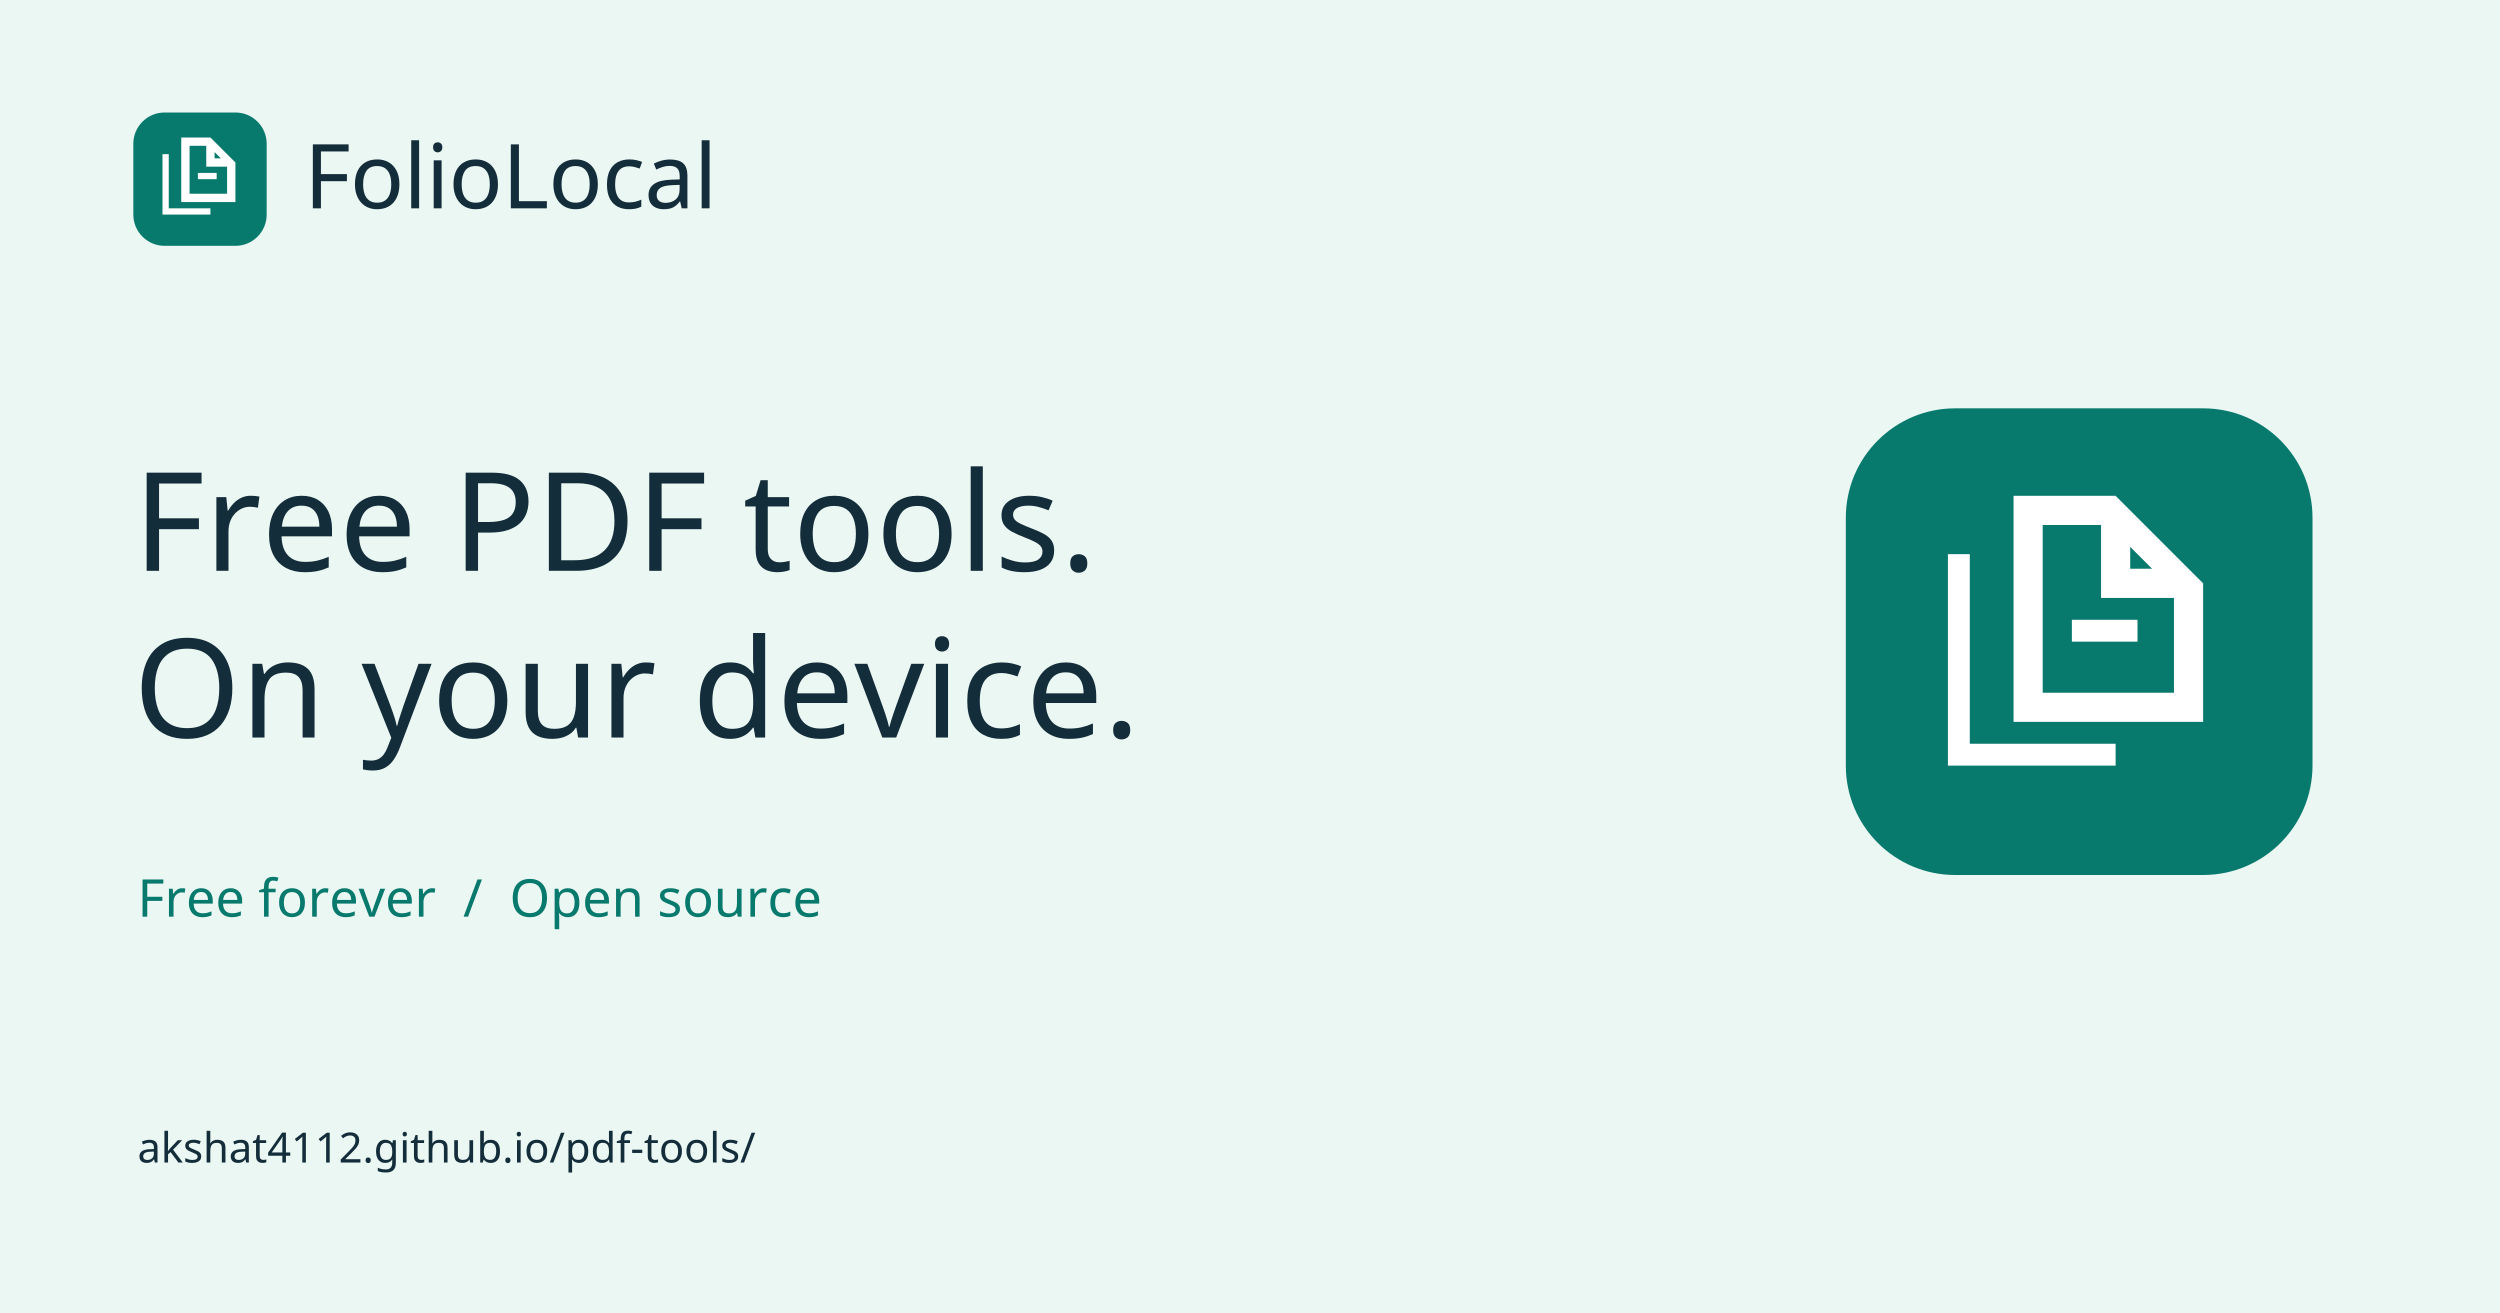
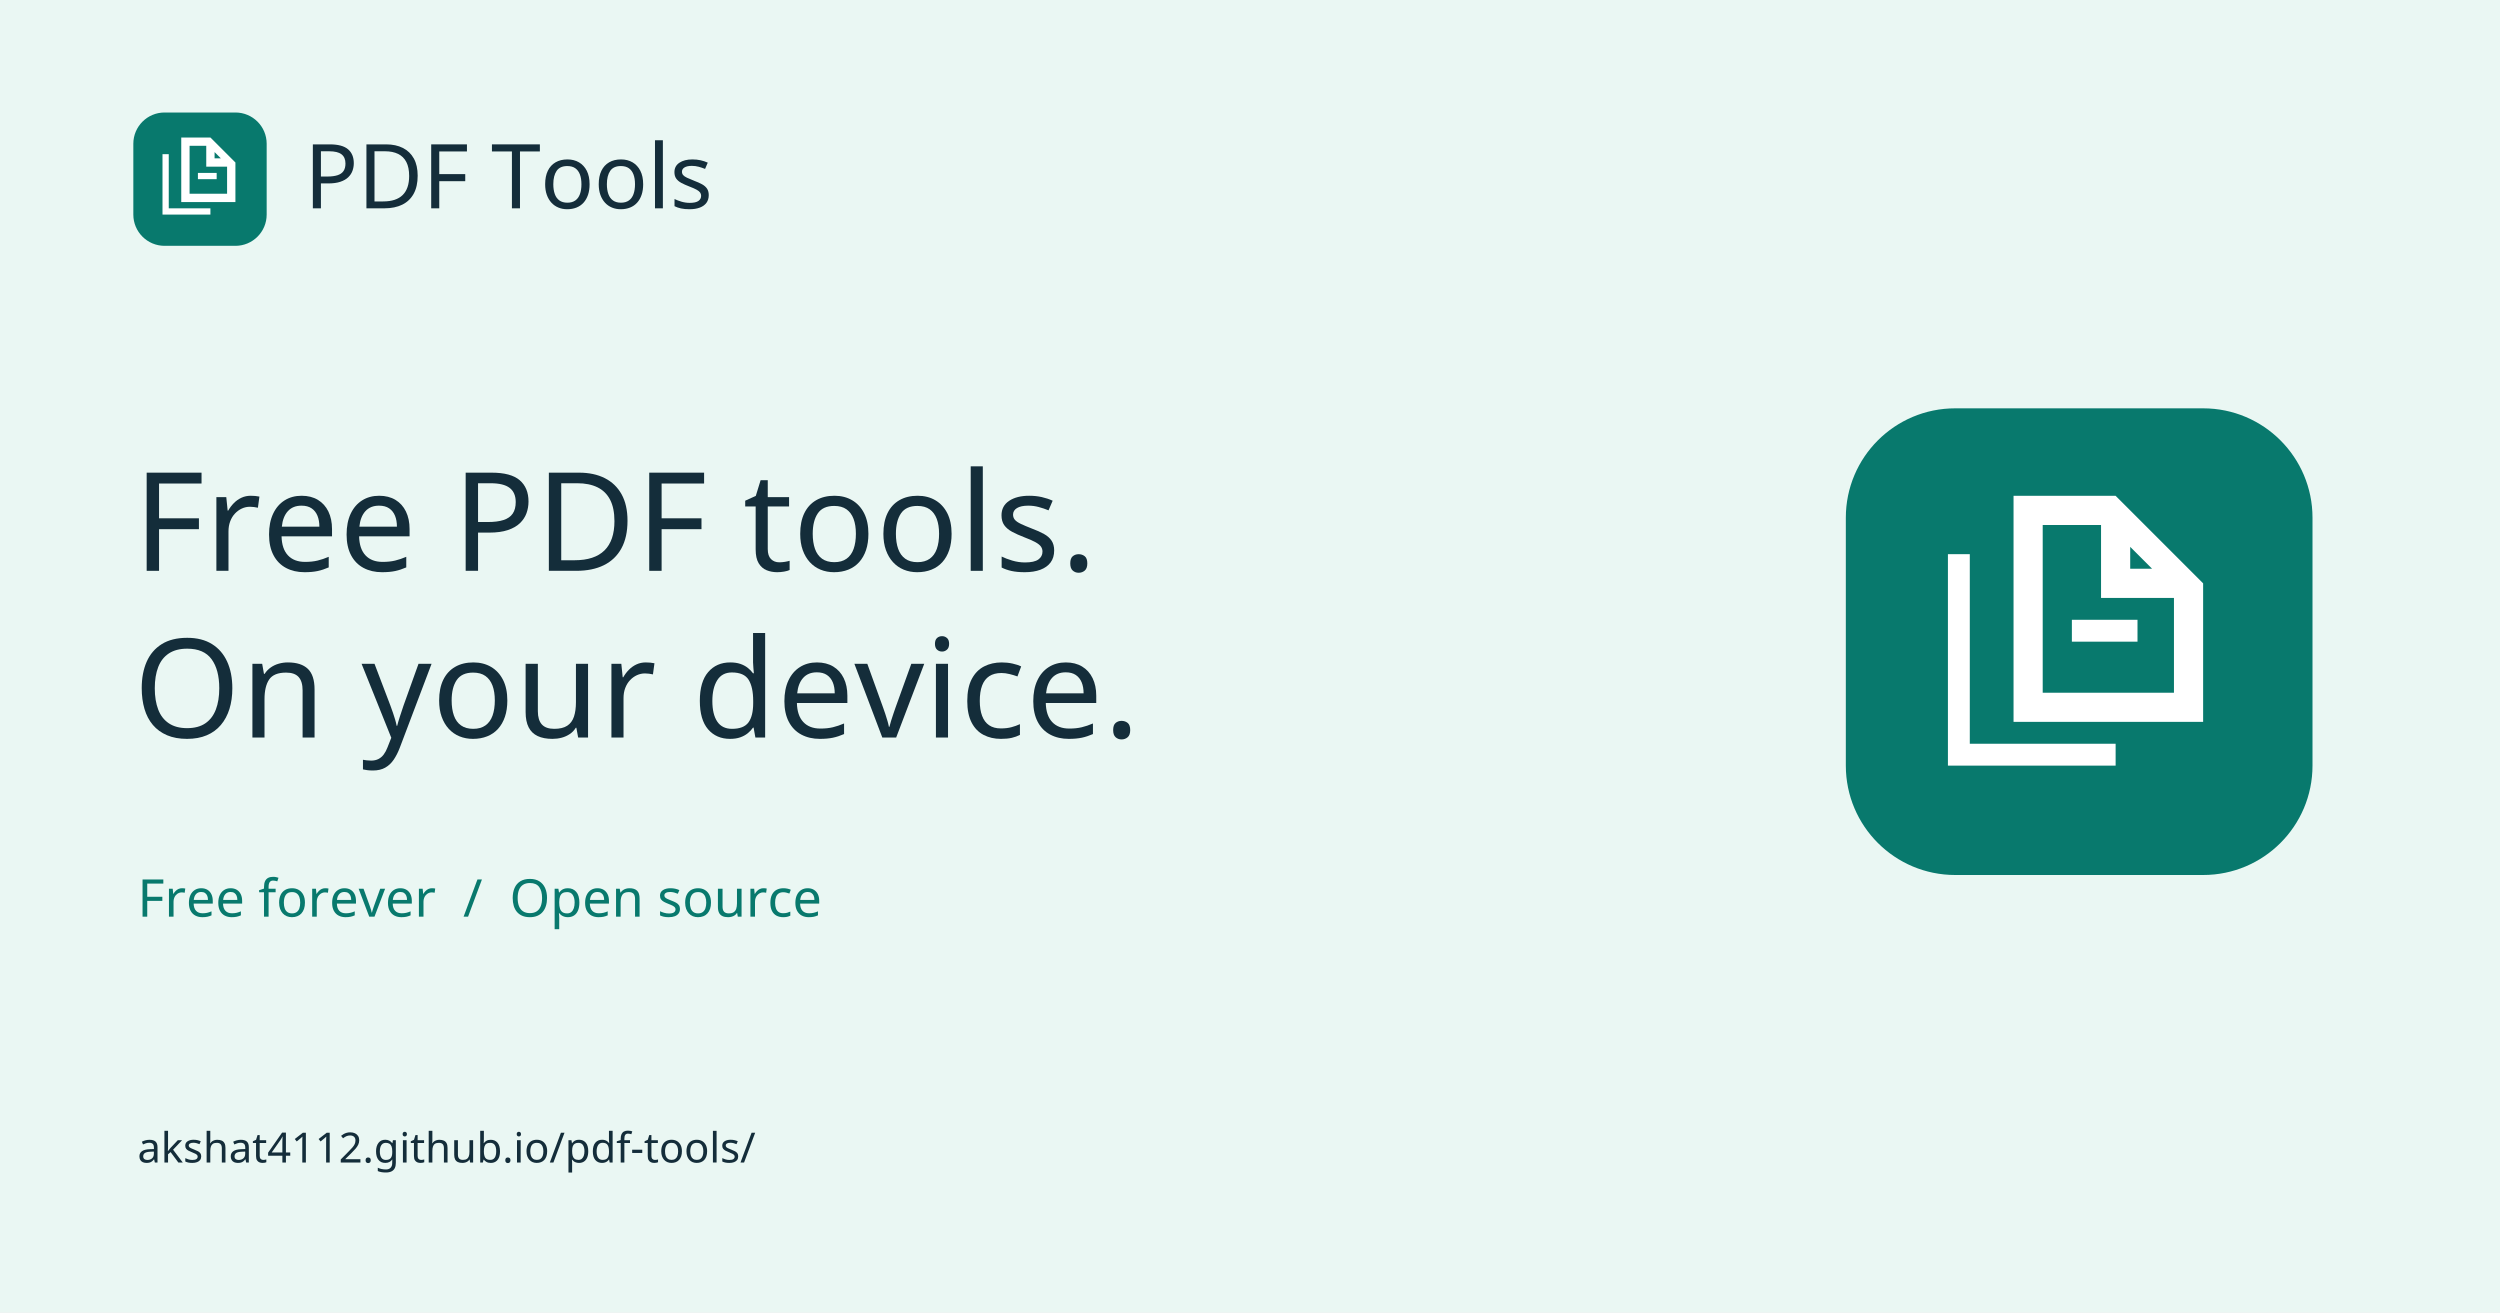
<svg xmlns="http://www.w3.org/2000/svg" width="1200" height="630" viewBox="0 0 1200 630" role="img" aria-labelledby="title">
  <rect width="1200" height="630" fill="#EAF7F3" />
  <g transform="translate(64 54)">
    <rect width="64" height="64" rx="15" fill="#08796D" />
    <path d="M17 20H14V49H37V46H17Z" fill="#FFFFFF" />
    <path fill-rule="evenodd" d="M23 12H37L49 24V43H23V12ZM27 16V39H45V26H35V16H27ZM39 19V22H42L39 19Z" fill="#FFFFFF" />
    <path d="M31 29H40V32H31Z" fill="#FFFFFF" />
    <g fill="#142D3A">
-       <path transform="translate(82 46) scale(0.043 -0.043)" d="M187 0H97V714H496V635H187V382H477V303H187Z" />
-       <path transform="translate(104.017 46) scale(0.043 -0.043)" d="M551 269Q551 202 533.5 150.5Q516 99 483.5 63.0Q451 27 404.5 8.5Q358 -10 301 -10Q248 -10 203.0 8.5Q158 27 125.0 63.0Q92 99 73.5 150.5Q55 202 55 269Q55 358 85.0 419.5Q115 481 171.0 513.5Q227 546 304 546Q377 546 432.5 513.5Q488 481 519.5 419.5Q551 358 551 269ZM146 269Q146 206 162.5 159.5Q179 113 214.0 88.0Q249 63 303 63Q357 63 392.0 88.0Q427 113 443.5 159.5Q460 206 460 269Q460 333 443.0 378.0Q426 423 391.5 447.5Q357 472 302 472Q220 472 183.0 418.0Q146 364 146 269Z" />
-       <path transform="translate(129.732 46) scale(0.043 -0.043)" d="M173 0H85V760H173Z" />
-       <path transform="translate(140.526 46) scale(0.043 -0.043)" d="M173 536V0H85V536ZM130 737Q150 737 165.5 723.5Q181 710 181 681Q181 653 165.5 639.0Q150 625 130 625Q108 625 93.0 639.0Q78 653 78 681Q78 710 93.0 723.5Q108 737 130 737Z" />
-       <path transform="translate(151.32 46) scale(0.043 -0.043)" d="M551 269Q551 202 533.5 150.5Q516 99 483.5 63.0Q451 27 404.5 8.5Q358 -10 301 -10Q248 -10 203.0 8.5Q158 27 125.0 63.0Q92 99 73.5 150.5Q55 202 55 269Q55 358 85.0 419.5Q115 481 171.0 513.5Q227 546 304 546Q377 546 432.5 513.5Q488 481 519.5 419.5Q551 358 551 269ZM146 269Q146 206 162.5 159.5Q179 113 214.0 88.0Q249 63 303 63Q357 63 392.0 88.0Q427 113 443.5 159.5Q460 206 460 269Q460 333 443.0 378.0Q426 423 391.5 447.5Q357 472 302 472Q220 472 183.0 418.0Q146 364 146 269Z" />
-       <path transform="translate(177.035 46) scale(0.043 -0.043)" d="M97 0V714H187V80H499V0Z" />
-       <path transform="translate(199.267 46) scale(0.043 -0.043)" d="M551 269Q551 202 533.5 150.5Q516 99 483.5 63.0Q451 27 404.5 8.5Q358 -10 301 -10Q248 -10 203.0 8.5Q158 27 125.0 63.0Q92 99 73.5 150.5Q55 202 55 269Q55 358 85.0 419.5Q115 481 171.0 513.5Q227 546 304 546Q377 546 432.5 513.5Q488 481 519.5 419.5Q551 358 551 269ZM146 269Q146 206 162.5 159.5Q179 113 214.0 88.0Q249 63 303 63Q357 63 392.0 88.0Q427 113 443.5 159.5Q460 206 460 269Q460 333 443.0 378.0Q426 423 391.5 447.5Q357 472 302 472Q220 472 183.0 418.0Q146 364 146 269Z" />
-       <path transform="translate(224.982 46) scale(0.043 -0.043)" d="M300 -10Q229 -10 173.5 19.0Q118 48 86.5 109.0Q55 170 55 265Q55 364 88.0 426.0Q121 488 177.5 517.0Q234 546 306 546Q347 546 385.0 537.5Q423 529 447 517L420 444Q396 453 364.0 461.0Q332 469 304 469Q250 469 215.0 446.0Q180 423 163.0 378.0Q146 333 146 266Q146 202 163.0 157.0Q180 112 214.0 89.0Q248 66 299 66Q343 66 376.5 75.0Q410 84 438 97V19Q411 5 378.5 -2.5Q346 -10 300 -10Z" />
-       <path transform="translate(245.322 46) scale(0.043 -0.043)" d="M288 545Q386 545 433.0 502.0Q480 459 480 365V0H416L399 76H395Q372 47 347.5 27.5Q323 8 291.5 -1.0Q260 -10 215 -10Q167 -10 128.5 7.0Q90 24 68.0 59.5Q46 95 46 149Q46 229 109.0 272.5Q172 316 303 320L394 323V355Q394 422 365.0 448.0Q336 474 283 474Q241 474 203.0 461.5Q165 449 132 433L105 499Q140 518 188.0 531.5Q236 545 288 545ZM314 259Q214 255 175.5 227.0Q137 199 137 148Q137 103 164.5 82.0Q192 61 235 61Q303 61 348.0 98.5Q393 136 393 214V262Z" />
-       <path transform="translate(269.145 46) scale(0.043 -0.043)" d="M173 0H85V760H173Z" />
+       <path transform="translate(82 46) scale(0.043 -0.043)" d="M286 714Q426 714 490.0 659.0Q554 604 554 504Q554 460 539.5 419.5Q525 379 492.0 347.0Q459 315 404.0 296.5Q349 278 269 278H187V0H97V714ZM278 637H187V355H259Q327 355 372.0 369.5Q417 384 439.0 416.0Q461 448 461 500Q461 569 417.0 603.0Q373 637 278 637Z" />
+       <path transform="translate(107.715 46) scale(0.043 -0.043)" d="M669 364Q669 244 624.5 163.0Q580 82 497.0 41.0Q414 0 296 0H97V714H317Q425 714 504.0 674.0Q583 634 626.0 556.5Q669 479 669 364ZM574 361Q574 456 542.5 517.0Q511 578 450.5 607.5Q390 637 304 637H187V77H284Q429 77 501.5 148.5Q574 220 574 361Z" />
+       <path transform="translate(138.805 46) scale(0.043 -0.043)" d="M187 0H97V714H496V635H187V382H477V303H187Z" />
+       <path transform="translate(171.702 46) scale(0.043 -0.043)" d="M323 0H233V635H10V714H545V635H323Z" />
+       <path transform="translate(195.31 46) scale(0.043 -0.043)" d="M551 269Q551 202 533.5 150.5Q516 99 483.5 63.0Q451 27 404.5 8.5Q358 -10 301 -10Q248 -10 203.0 8.5Q158 27 125.0 63.0Q92 99 73.5 150.5Q55 202 55 269Q55 358 85.0 419.5Q115 481 171.0 513.5Q227 546 304 546Q377 546 432.5 513.5Q488 481 519.5 419.5Q551 358 551 269ZM146 269Q146 206 162.5 159.5Q179 113 214.0 88.0Q249 63 303 63Q357 63 392.0 88.0Q427 113 443.5 159.5Q460 206 460 269Q460 333 443.0 378.0Q426 423 391.5 447.5Q357 472 302 472Q220 472 183.0 418.0Q146 364 146 269Z" />
+       <path transform="translate(221.025 46) scale(0.043 -0.043)" d="M551 269Q551 202 533.5 150.5Q516 99 483.5 63.0Q451 27 404.5 8.5Q358 -10 301 -10Q248 -10 203.0 8.5Q158 27 125.0 63.0Q92 99 73.5 150.5Q55 202 55 269Q55 358 85.0 419.5Q115 481 171.0 513.5Q227 546 304 546Q377 546 432.5 513.5Q488 481 519.5 419.5Q551 358 551 269ZM146 269Q146 206 162.5 159.5Q179 113 214.0 88.0Q249 63 303 63Q357 63 392.0 88.0Q427 113 443.5 159.5Q460 206 460 269Q460 333 443.0 378.0Q426 423 391.5 447.5Q357 472 302 472Q220 472 183.0 418.0Q146 364 146 269Z" />
+       <path transform="translate(246.74 46) scale(0.043 -0.043)" d="M173 0H85V760H173Z" />
+       <path transform="translate(257.534 46) scale(0.043 -0.043)" d="M434 148Q434 96 408.0 61.0Q382 26 334.0 8.0Q286 -10 220 -10Q164 -10 123.5 -1.0Q83 8 52 24V104Q84 88 129.5 74.5Q175 61 222 61Q289 61 319.0 82.5Q349 104 349 140Q349 160 338.0 176.0Q327 192 298.5 208.0Q270 224 217 244Q165 264 128.0 284.0Q91 304 71.0 332.0Q51 360 51 404Q51 472 106.5 509.0Q162 546 252 546Q301 546 343.5 536.5Q386 527 423 510L393 440Q359 454 322.0 464.0Q285 474 246 474Q192 474 163.5 456.5Q135 439 135 409Q135 387 148.0 371.5Q161 356 191.5 341.5Q222 327 273 307Q324 288 360.0 268.0Q396 248 415.0 219.5Q434 191 434 148Z" />
    </g>
  </g>
  <g fill="#142D3A">
    <path transform="translate(64 274) scale(0.066 -0.066)" d="M187 0H97V714H496V635H187V382H477V303H187Z" />
    <path transform="translate(98.254 274) scale(0.066 -0.066)" d="M335 546Q350 546 367.5 544.5Q385 543 398 540L387 459Q374 462 358.5 464.0Q343 466 329 466Q298 466 270.0 453.0Q242 440 220.0 416.5Q198 393 185.5 360.0Q173 327 173 286V0H85V536H157L167 438H171Q188 468 212.0 492.5Q236 517 267.0 531.5Q298 546 335 546Z" />
    <path transform="translate(125.512 274) scale(0.066 -0.066)" d="M292 546Q361 546 410.5 516.0Q460 486 486.5 431.5Q513 377 513 304V251H146Q148 160 192.5 112.5Q237 65 317 65Q368 65 407.5 74.5Q447 84 489 102V25Q448 7 408.0 -1.5Q368 -10 313 -10Q237 -10 178.5 21.0Q120 52 87.5 113.5Q55 175 55 264Q55 352 84.5 415.0Q114 478 167.5 512.0Q221 546 292 546ZM291 474Q228 474 191.5 433.5Q155 393 148 321H421Q421 367 407.0 401.0Q393 435 364.5 454.5Q336 474 291 474Z" />
    <path transform="translate(162.736 274) scale(0.066 -0.066)" d="M292 546Q361 546 410.5 516.0Q460 486 486.5 431.5Q513 377 513 304V251H146Q148 160 192.5 112.5Q237 65 317 65Q368 65 407.5 74.5Q447 84 489 102V25Q448 7 408.0 -1.5Q368 -10 313 -10Q237 -10 178.5 21.0Q120 52 87.5 113.5Q55 175 55 264Q55 352 84.5 415.0Q114 478 167.5 512.0Q221 546 292 546ZM291 474Q228 474 191.5 433.5Q155 393 148 321H421Q421 367 407.0 401.0Q393 435 364.5 454.5Q336 474 291 474Z" />
    <path transform="translate(217.12 274) scale(0.066 -0.066)" d="M286 714Q426 714 490.0 659.0Q554 604 554 504Q554 460 539.5 419.5Q525 379 492.0 347.0Q459 315 404.0 296.5Q349 278 269 278H187V0H97V714ZM278 637H187V355H259Q327 355 372.0 369.5Q417 384 439.0 416.0Q461 448 461 500Q461 569 417.0 603.0Q373 637 278 637Z" />
    <path transform="translate(257.05 274) scale(0.066 -0.066)" d="M669 364Q669 244 624.5 163.0Q580 82 497.0 41.0Q414 0 296 0H97V714H317Q425 714 504.0 674.0Q583 634 626.0 556.5Q669 479 669 364ZM574 361Q574 456 542.5 517.0Q511 578 450.5 607.5Q390 637 304 637H187V77H284Q429 77 501.5 148.5Q574 220 574 361Z" />
    <path transform="translate(305.23 274) scale(0.066 -0.066)" d="M187 0H97V714H496V635H187V382H477V303H187Z" />
    <path transform="translate(356.644 274) scale(0.066 -0.066)" d="M264 62Q284 62 305.0 65.5Q326 69 339 73V6Q325 -1 299.0 -5.5Q273 -10 249 -10Q207 -10 171.5 4.5Q136 19 114.0 55.0Q92 91 92 156V468H16V510L93 545L128 659H180V536H335V468H180V158Q180 109 203.5 85.5Q227 62 264 62Z" />
    <path transform="translate(380.47 274) scale(0.066 -0.066)" d="M551 269Q551 202 533.5 150.5Q516 99 483.5 63.0Q451 27 404.5 8.5Q358 -10 301 -10Q248 -10 203.0 8.5Q158 27 125.0 63.0Q92 99 73.5 150.5Q55 202 55 269Q55 358 85.0 419.5Q115 481 171.0 513.5Q227 546 304 546Q377 546 432.5 513.5Q488 481 519.5 419.5Q551 358 551 269ZM146 269Q146 206 162.5 159.5Q179 113 214.0 88.0Q249 63 303 63Q357 63 392.0 88.0Q427 113 443.5 159.5Q460 206 460 269Q460 333 443.0 378.0Q426 423 391.5 447.5Q357 472 302 472Q220 472 183.0 418.0Q146 364 146 269Z" />
    <path transform="translate(420.4 274) scale(0.066 -0.066)" d="M551 269Q551 202 533.5 150.5Q516 99 483.5 63.0Q451 27 404.5 8.5Q358 -10 301 -10Q248 -10 203.0 8.5Q158 27 125.0 63.0Q92 99 73.5 150.5Q55 202 55 269Q55 358 85.0 419.5Q115 481 171.0 513.5Q227 546 304 546Q377 546 432.5 513.5Q488 481 519.5 419.5Q551 358 551 269ZM146 269Q146 206 162.5 159.5Q179 113 214.0 88.0Q249 63 303 63Q357 63 392.0 88.0Q427 113 443.5 159.5Q460 206 460 269Q460 333 443.0 378.0Q426 423 391.5 447.5Q357 472 302 472Q220 472 183.0 418.0Q146 364 146 269Z" />
    <path transform="translate(460.33 274) scale(0.066 -0.066)" d="M173 0H85V760H173Z" />
    <path transform="translate(477.358 274) scale(0.066 -0.066)" d="M434 148Q434 96 408.0 61.0Q382 26 334.0 8.0Q286 -10 220 -10Q164 -10 123.5 -1.0Q83 8 52 24V104Q84 88 129.5 74.5Q175 61 222 61Q289 61 319.0 82.5Q349 104 349 140Q349 160 338.0 176.0Q327 192 298.5 208.0Q270 224 217 244Q165 264 128.0 284.0Q91 304 71.0 332.0Q51 360 51 404Q51 472 106.5 509.0Q162 546 252 546Q301 546 343.5 536.5Q386 527 423 510L393 440Q359 454 322.0 464.0Q285 474 246 474Q192 474 163.5 456.5Q135 439 135 409Q135 387 148.0 371.5Q161 356 191.5 341.5Q222 327 273 307Q324 288 360.0 268.0Q396 248 415.0 219.5Q434 191 434 148Z" />
    <path transform="translate(508.972 274) scale(0.066 -0.066)" d="M72 54Q72 91 90.0 106.0Q108 121 133 121Q159 121 177.5 106.0Q196 91 196 54Q196 18 177.5 2.0Q159 -14 133 -14Q108 -14 90.0 2.0Q72 18 72 54Z" />
  </g>
  <g fill="#142D3A">
    <path transform="translate(64 354) scale(0.066 -0.066)" d="M720 358Q720 275 699.0 207.5Q678 140 636.5 91.0Q595 42 533.5 16.0Q472 -10 391 -10Q307 -10 245.0 16.5Q183 43 142.0 91.5Q101 140 81.0 208.0Q61 276 61 359Q61 469 97.0 551.0Q133 633 206.5 679.0Q280 725 392 725Q499 725 572.0 679.5Q645 634 682.5 551.5Q720 469 720 358ZM156 358Q156 268 181.0 203.0Q206 138 258.5 103.0Q311 68 391 68Q472 68 523.5 103.0Q575 138 600.0 203.0Q625 268 625 358Q625 493 569.0 569.5Q513 646 392 646Q311 646 258.5 611.5Q206 577 181.0 512.5Q156 448 156 358Z" />
    <path transform="translate(115.546 354) scale(0.066 -0.066)" d="M343 546Q439 546 488.0 499.5Q537 453 537 349V0H450V343Q450 408 421.0 440.0Q392 472 330 472Q241 472 207.0 422.0Q173 372 173 278V0H85V536H156L169 463H174Q192 491 218.5 509.5Q245 528 277.0 537.0Q309 546 343 546Z" />
    <path transform="translate(173.494 354) scale(0.066 -0.066)" d="M1 536H95L211 231Q221 204 229.5 179.0Q238 154 245.0 130.5Q252 107 256 85H260Q266 110 279.0 150.5Q292 191 306 232L415 536H510L279 -74Q260 -124 234.5 -161.5Q209 -199 172.5 -219.5Q136 -240 84 -240Q60 -240 42.0 -237.5Q24 -235 11 -232V-162Q22 -164 37.5 -166.0Q53 -168 70 -168Q101 -168 123.5 -156.5Q146 -145 162.0 -123.5Q178 -102 189 -73L217 -2Z" />
    <path transform="translate(207.154 354) scale(0.066 -0.066)" d="M551 269Q551 202 533.5 150.5Q516 99 483.5 63.0Q451 27 404.5 8.5Q358 -10 301 -10Q248 -10 203.0 8.5Q158 27 125.0 63.0Q92 99 73.5 150.5Q55 202 55 269Q55 358 85.0 419.5Q115 481 171.0 513.5Q227 546 304 546Q377 546 432.5 513.5Q488 481 519.5 419.5Q551 358 551 269ZM146 269Q146 206 162.5 159.5Q179 113 214.0 88.0Q249 63 303 63Q357 63 392.0 88.0Q427 113 443.5 159.5Q460 206 460 269Q460 333 443.0 378.0Q426 423 391.5 447.5Q357 472 302 472Q220 472 183.0 418.0Q146 364 146 269Z" />
    <path transform="translate(247.084 354) scale(0.066 -0.066)" d="M533 536V0H461L448 71H444Q427 43 400.0 25.0Q373 7 341.0 -1.5Q309 -10 274 -10Q210 -10 166.5 10.5Q123 31 101.0 74.0Q79 117 79 185V536H168V191Q168 127 197.0 95.0Q226 63 287 63Q347 63 381.5 85.5Q416 108 430.5 151.5Q445 195 445 257V536Z" />
    <path transform="translate(287.872 354) scale(0.066 -0.066)" d="M335 546Q350 546 367.5 544.5Q385 543 398 540L387 459Q374 462 358.5 464.0Q343 466 329 466Q298 466 270.0 453.0Q242 440 220.0 416.5Q198 393 185.5 360.0Q173 327 173 286V0H85V536H157L167 438H171Q188 468 212.0 492.5Q236 517 267.0 531.5Q298 546 335 546Z" />
    <path transform="translate(332.29 354) scale(0.066 -0.066)" d="M275 -10Q175 -10 115.0 59.5Q55 129 55 267Q55 405 115.5 475.5Q176 546 276 546Q318 546 349.0 535.5Q380 525 403.0 507.0Q426 489 442 467H448Q447 480 444.5 505.5Q442 531 442 546V760H530V0H459L446 72H442Q426 49 403.0 30.5Q380 12 348.5 1.0Q317 -10 275 -10ZM289 63Q374 63 408.5 109.5Q443 156 443 250V266Q443 366 410.0 419.5Q377 473 288 473Q217 473 181.5 416.5Q146 360 146 265Q146 169 181.5 116.0Q217 63 289 63Z" />
    <path transform="translate(372.88 354) scale(0.066 -0.066)" d="M292 546Q361 546 410.5 516.0Q460 486 486.5 431.5Q513 377 513 304V251H146Q148 160 192.5 112.5Q237 65 317 65Q368 65 407.5 74.5Q447 84 489 102V25Q448 7 408.0 -1.5Q368 -10 313 -10Q237 -10 178.5 21.0Q120 52 87.5 113.5Q55 175 55 264Q55 352 84.5 415.0Q114 478 167.5 512.0Q221 546 292 546ZM291 474Q228 474 191.5 433.5Q155 393 148 321H421Q421 367 407.0 401.0Q393 435 364.5 454.5Q336 474 291 474Z" />
    <path transform="translate(410.104 354) scale(0.066 -0.066)" d="M203 0 0 536H94L208 220Q216 198 225.0 171.0Q234 144 241.0 119.5Q248 95 251 78H255Q259 95 266.5 120.0Q274 145 283.5 172.0Q293 199 300 220L414 536H508L304 0Z" />
    <path transform="translate(443.632 354) scale(0.066 -0.066)" d="M173 536V0H85V536ZM130 737Q150 737 165.5 723.5Q181 710 181 681Q181 653 165.5 639.0Q150 625 130 625Q108 625 93.0 639.0Q78 653 78 681Q78 710 93.0 723.5Q108 737 130 737Z" />
    <path transform="translate(460.66 354) scale(0.066 -0.066)" d="M300 -10Q229 -10 173.5 19.0Q118 48 86.5 109.0Q55 170 55 265Q55 364 88.0 426.0Q121 488 177.5 517.0Q234 546 306 546Q347 546 385.0 537.5Q423 529 447 517L420 444Q396 453 364.0 461.0Q332 469 304 469Q250 469 215.0 446.0Q180 423 163.0 378.0Q146 333 146 266Q146 202 163.0 157.0Q180 112 214.0 89.0Q248 66 299 66Q343 66 376.5 75.0Q410 84 438 97V19Q411 5 378.5 -2.5Q346 -10 300 -10Z" />
    <path transform="translate(492.34 354) scale(0.066 -0.066)" d="M292 546Q361 546 410.5 516.0Q460 486 486.5 431.5Q513 377 513 304V251H146Q148 160 192.5 112.5Q237 65 317 65Q368 65 407.5 74.5Q447 84 489 102V25Q448 7 408.0 -1.5Q368 -10 313 -10Q237 -10 178.5 21.0Q120 52 87.5 113.5Q55 175 55 264Q55 352 84.5 415.0Q114 478 167.5 512.0Q221 546 292 546ZM291 474Q228 474 191.5 433.5Q155 393 148 321H421Q421 367 407.0 401.0Q393 435 364.5 454.5Q336 474 291 474Z" />
    <path transform="translate(529.564 354) scale(0.066 -0.066)" d="M72 54Q72 91 90.0 106.0Q108 121 133 121Q159 121 177.5 106.0Q196 91 196 54Q196 18 177.5 2.0Q159 -14 133 -14Q108 -14 90.0 2.0Q72 18 72 54Z" />
  </g>
  <g fill="#08796D">
    <path transform="translate(66 440) scale(0.025 -0.025)" d="M187 0H97V714H496V635H187V382H477V303H187Z" />
    <path transform="translate(78.975 440) scale(0.025 -0.025)" d="M335 546Q350 546 367.5 544.5Q385 543 398 540L387 459Q374 462 358.5 464.0Q343 466 329 466Q298 466 270.0 453.0Q242 440 220.0 416.5Q198 393 185.5 360.0Q173 327 173 286V0H85V536H157L167 438H171Q188 468 212.0 492.5Q236 517 267.0 531.5Q298 546 335 546Z" />
    <path transform="translate(89.3 440) scale(0.025 -0.025)" d="M292 546Q361 546 410.5 516.0Q460 486 486.5 431.5Q513 377 513 304V251H146Q148 160 192.5 112.5Q237 65 317 65Q368 65 407.5 74.5Q447 84 489 102V25Q448 7 408.0 -1.5Q368 -10 313 -10Q237 -10 178.5 21.0Q120 52 87.5 113.5Q55 175 55 264Q55 352 84.5 415.0Q114 478 167.5 512.0Q221 546 292 546ZM291 474Q228 474 191.5 433.5Q155 393 148 321H421Q421 367 407.0 401.0Q393 435 364.5 454.5Q336 474 291 474Z" />
    <path transform="translate(103.4 440) scale(0.025 -0.025)" d="M292 546Q361 546 410.5 516.0Q460 486 486.5 431.5Q513 377 513 304V251H146Q148 160 192.5 112.5Q237 65 317 65Q368 65 407.5 74.5Q447 84 489 102V25Q448 7 408.0 -1.5Q368 -10 313 -10Q237 -10 178.5 21.0Q120 52 87.5 113.5Q55 175 55 264Q55 352 84.5 415.0Q114 478 167.5 512.0Q221 546 292 546ZM291 474Q228 474 191.5 433.5Q155 393 148 321H421Q421 367 407.0 401.0Q393 435 364.5 454.5Q336 474 291 474Z" />
    <path transform="translate(124 440) scale(0.025 -0.025)" d="M332 468H197V0H109V468H15V509L109 539V570Q109 639 129.5 682.0Q150 725 189.0 745.0Q228 765 283 765Q315 765 341.5 759.5Q368 754 387 747L364 678Q348 683 327.0 688.0Q306 693 284 693Q240 693 218.5 663.5Q197 634 197 571V536H332Z" />
    <path transform="translate(132.6 440) scale(0.025 -0.025)" d="M551 269Q551 202 533.5 150.5Q516 99 483.5 63.0Q451 27 404.5 8.5Q358 -10 301 -10Q248 -10 203.0 8.5Q158 27 125.0 63.0Q92 99 73.5 150.5Q55 202 55 269Q55 358 85.0 419.5Q115 481 171.0 513.5Q227 546 304 546Q377 546 432.5 513.5Q488 481 519.5 419.5Q551 358 551 269ZM146 269Q146 206 162.5 159.5Q179 113 214.0 88.0Q249 63 303 63Q357 63 392.0 88.0Q427 113 443.5 159.5Q460 206 460 269Q460 333 443.0 378.0Q426 423 391.5 447.5Q357 472 302 472Q220 472 183.0 418.0Q146 364 146 269Z" />
    <path transform="translate(147.725 440) scale(0.025 -0.025)" d="M335 546Q350 546 367.5 544.5Q385 543 398 540L387 459Q374 462 358.5 464.0Q343 466 329 466Q298 466 270.0 453.0Q242 440 220.0 416.5Q198 393 185.5 360.0Q173 327 173 286V0H85V536H157L167 438H171Q188 468 212.0 492.5Q236 517 267.0 531.5Q298 546 335 546Z" />
    <path transform="translate(158.05 440) scale(0.025 -0.025)" d="M292 546Q361 546 410.5 516.0Q460 486 486.5 431.5Q513 377 513 304V251H146Q148 160 192.5 112.5Q237 65 317 65Q368 65 407.5 74.5Q447 84 489 102V25Q448 7 408.0 -1.5Q368 -10 313 -10Q237 -10 178.5 21.0Q120 52 87.5 113.5Q55 175 55 264Q55 352 84.5 415.0Q114 478 167.5 512.0Q221 546 292 546ZM291 474Q228 474 191.5 433.5Q155 393 148 321H421Q421 367 407.0 401.0Q393 435 364.5 454.5Q336 474 291 474Z" />
    <path transform="translate(172.15 440) scale(0.025 -0.025)" d="M203 0 0 536H94L208 220Q216 198 225.0 171.0Q234 144 241.0 119.5Q248 95 251 78H255Q259 95 266.5 120.0Q274 145 283.5 172.0Q293 199 300 220L414 536H508L304 0Z" />
    <path transform="translate(184.85 440) scale(0.025 -0.025)" d="M292 546Q361 546 410.5 516.0Q460 486 486.5 431.5Q513 377 513 304V251H146Q148 160 192.5 112.5Q237 65 317 65Q368 65 407.5 74.5Q447 84 489 102V25Q448 7 408.0 -1.5Q368 -10 313 -10Q237 -10 178.5 21.0Q120 52 87.5 113.5Q55 175 55 264Q55 352 84.5 415.0Q114 478 167.5 512.0Q221 546 292 546ZM291 474Q228 474 191.5 433.5Q155 393 148 321H421Q421 367 407.0 401.0Q393 435 364.5 454.5Q336 474 291 474Z" />
    <path transform="translate(198.95 440) scale(0.025 -0.025)" d="M335 546Q350 546 367.5 544.5Q385 543 398 540L387 459Q374 462 358.5 464.0Q343 466 329 466Q298 466 270.0 453.0Q242 440 220.0 416.5Q198 393 185.5 360.0Q173 327 173 286V0H85V536H157L167 438H171Q188 468 212.0 492.5Q236 517 267.0 531.5Q298 546 335 546Z" />
    <path transform="translate(222.275 440) scale(0.025 -0.025)" d="M362 714 96 0H10L276 714Z" />
    <path transform="translate(244.575 440) scale(0.025 -0.025)" d="M720 358Q720 275 699.0 207.5Q678 140 636.5 91.0Q595 42 533.5 16.0Q472 -10 391 -10Q307 -10 245.0 16.5Q183 43 142.0 91.5Q101 140 81.0 208.0Q61 276 61 359Q61 469 97.0 551.0Q133 633 206.5 679.0Q280 725 392 725Q499 725 572.0 679.5Q645 634 682.5 551.5Q720 469 720 358ZM156 358Q156 268 181.0 203.0Q206 138 258.5 103.0Q311 68 391 68Q472 68 523.5 103.0Q575 138 600.0 203.0Q625 268 625 358Q625 493 569.0 569.5Q513 646 392 646Q311 646 258.5 611.5Q206 577 181.0 512.5Q156 448 156 358Z" />
    <path transform="translate(264.1 440) scale(0.025 -0.025)" d="M340 546Q439 546 499.5 477.0Q560 408 560 269Q560 178 532.5 115.5Q505 53 455.5 21.5Q406 -10 339 -10Q298 -10 266.0 1.0Q234 12 211.5 29.5Q189 47 173 68H167Q169 51 171.0 25.0Q173 -1 173 -20V-240H85V536H157L169 463H173Q189 486 211.5 505.0Q234 524 265.5 535.0Q297 546 340 546ZM324 472Q270 472 237.0 451.5Q204 431 189.0 390.0Q174 349 173 286V269Q173 203 187.0 157.0Q201 111 234.5 87.0Q268 63 326 63Q375 63 406.5 90.0Q438 117 453.5 163.5Q469 210 469 270Q469 362 433.5 417.0Q398 472 324 472Z" />
    <path transform="translate(279.475 440) scale(0.025 -0.025)" d="M292 546Q361 546 410.5 516.0Q460 486 486.5 431.5Q513 377 513 304V251H146Q148 160 192.5 112.5Q237 65 317 65Q368 65 407.5 74.5Q447 84 489 102V25Q448 7 408.0 -1.5Q368 -10 313 -10Q237 -10 178.5 21.0Q120 52 87.5 113.5Q55 175 55 264Q55 352 84.5 415.0Q114 478 167.5 512.0Q221 546 292 546ZM291 474Q228 474 191.5 433.5Q155 393 148 321H421Q421 367 407.0 401.0Q393 435 364.5 454.5Q336 474 291 474Z" />
    <path transform="translate(293.575 440) scale(0.025 -0.025)" d="M343 546Q439 546 488.0 499.5Q537 453 537 349V0H450V343Q450 408 421.0 440.0Q392 472 330 472Q241 472 207.0 422.0Q173 372 173 278V0H85V536H156L169 463H174Q192 491 218.5 509.5Q245 528 277.0 537.0Q309 546 343 546Z" />
    <path transform="translate(315.525 440) scale(0.025 -0.025)" d="M434 148Q434 96 408.0 61.0Q382 26 334.0 8.0Q286 -10 220 -10Q164 -10 123.5 -1.0Q83 8 52 24V104Q84 88 129.5 74.5Q175 61 222 61Q289 61 319.0 82.5Q349 104 349 140Q349 160 338.0 176.0Q327 192 298.5 208.0Q270 224 217 244Q165 264 128.0 284.0Q91 304 71.0 332.0Q51 360 51 404Q51 472 106.5 509.0Q162 546 252 546Q301 546 343.5 536.5Q386 527 423 510L393 440Q359 454 322.0 464.0Q285 474 246 474Q192 474 163.5 456.5Q135 439 135 409Q135 387 148.0 371.5Q161 356 191.5 341.5Q222 327 273 307Q324 288 360.0 268.0Q396 248 415.0 219.5Q434 191 434 148Z" />
    <path transform="translate(327.5 440) scale(0.025 -0.025)" d="M551 269Q551 202 533.5 150.5Q516 99 483.5 63.0Q451 27 404.5 8.5Q358 -10 301 -10Q248 -10 203.0 8.5Q158 27 125.0 63.0Q92 99 73.5 150.5Q55 202 55 269Q55 358 85.0 419.5Q115 481 171.0 513.5Q227 546 304 546Q377 546 432.5 513.5Q488 481 519.5 419.5Q551 358 551 269ZM146 269Q146 206 162.5 159.5Q179 113 214.0 88.0Q249 63 303 63Q357 63 392.0 88.0Q427 113 443.5 159.5Q460 206 460 269Q460 333 443.0 378.0Q426 423 391.5 447.5Q357 472 302 472Q220 472 183.0 418.0Q146 364 146 269Z" />
    <path transform="translate(342.625 440) scale(0.025 -0.025)" d="M533 536V0H461L448 71H444Q427 43 400.0 25.0Q373 7 341.0 -1.5Q309 -10 274 -10Q210 -10 166.5 10.5Q123 31 101.0 74.0Q79 117 79 185V536H168V191Q168 127 197.0 95.0Q226 63 287 63Q347 63 381.5 85.5Q416 108 430.5 151.5Q445 195 445 257V536Z" />
    <path transform="translate(358.075 440) scale(0.025 -0.025)" d="M335 546Q350 546 367.5 544.5Q385 543 398 540L387 459Q374 462 358.5 464.0Q343 466 329 466Q298 466 270.0 453.0Q242 440 220.0 416.5Q198 393 185.5 360.0Q173 327 173 286V0H85V536H157L167 438H171Q188 468 212.0 492.5Q236 517 267.0 531.5Q298 546 335 546Z" />
    <path transform="translate(368.4 440) scale(0.025 -0.025)" d="M300 -10Q229 -10 173.5 19.0Q118 48 86.5 109.0Q55 170 55 265Q55 364 88.0 426.0Q121 488 177.5 517.0Q234 546 306 546Q347 546 385.0 537.5Q423 529 447 517L420 444Q396 453 364.0 461.0Q332 469 304 469Q250 469 215.0 446.0Q180 423 163.0 378.0Q146 333 146 266Q146 202 163.0 157.0Q180 112 214.0 89.0Q248 66 299 66Q343 66 376.5 75.0Q410 84 438 97V19Q411 5 378.5 -2.5Q346 -10 300 -10Z" />
    <path transform="translate(380.4 440) scale(0.025 -0.025)" d="M292 546Q361 546 410.5 516.0Q460 486 486.5 431.5Q513 377 513 304V251H146Q148 160 192.5 112.5Q237 65 317 65Q368 65 407.5 74.5Q447 84 489 102V25Q448 7 408.0 -1.5Q368 -10 313 -10Q237 -10 178.5 21.0Q120 52 87.5 113.5Q55 175 55 264Q55 352 84.5 415.0Q114 478 167.5 512.0Q221 546 292 546ZM291 474Q228 474 191.5 433.5Q155 393 148 321H421Q421 367 407.0 401.0Q393 435 364.5 454.5Q336 474 291 474Z" />
  </g>
  <g fill="#142D3A">
    <path transform="translate(66 558) scale(0.02 -0.02)" d="M288 545Q386 545 433.0 502.0Q480 459 480 365V0H416L399 76H395Q372 47 347.5 27.5Q323 8 291.5 -1.0Q260 -10 215 -10Q167 -10 128.5 7.0Q90 24 68.0 59.5Q46 95 46 149Q46 229 109.0 272.5Q172 316 303 320L394 323V355Q394 422 365.0 448.0Q336 474 283 474Q241 474 203.0 461.5Q165 449 132 433L105 499Q140 518 188.0 531.5Q236 545 288 545ZM314 259Q214 255 175.5 227.0Q137 199 137 148Q137 103 164.5 82.0Q192 61 235 61Q303 61 348.0 98.5Q393 136 393 214V262Z" />
    <path transform="translate(77.22 558) scale(0.02 -0.02)" d="M172 363Q172 347 170.5 321.0Q169 295 168 276H172Q178 284 190.0 299.0Q202 314 214.5 329.5Q227 345 236 355L407 536H510L293 307L525 0H419L233 250L172 197V0H85V760H172Z" />
    <path transform="translate(87.9 558) scale(0.02 -0.02)" d="M434 148Q434 96 408.0 61.0Q382 26 334.0 8.0Q286 -10 220 -10Q164 -10 123.5 -1.0Q83 8 52 24V104Q84 88 129.5 74.5Q175 61 222 61Q289 61 319.0 82.5Q349 104 349 140Q349 160 338.0 176.0Q327 192 298.5 208.0Q270 224 217 244Q165 264 128.0 284.0Q91 304 71.0 332.0Q51 360 51 404Q51 472 106.5 509.0Q162 546 252 546Q301 546 343.5 536.5Q386 527 423 510L393 440Q359 454 322.0 464.0Q285 474 246 474Q192 474 163.5 456.5Q135 439 135 409Q135 387 148.0 371.5Q161 356 191.5 341.5Q222 327 273 307Q324 288 360.0 268.0Q396 248 415.0 219.5Q434 191 434 148Z" />
    <path transform="translate(97.48 558) scale(0.02 -0.02)" d="M173 537Q173 518 171.5 498.0Q170 478 168 462H174Q191 490 217.0 508.0Q243 526 275.0 535.5Q307 545 341 545Q406 545 449.5 524.5Q493 504 515.0 461.0Q537 418 537 349V0H450V343Q450 408 421.0 440.0Q392 472 330 472Q270 472 236.0 449.5Q202 427 187.5 383.5Q173 340 173 277V0H85V760H173Z" />
    <path transform="translate(109.84 558) scale(0.02 -0.02)" d="M288 545Q386 545 433.0 502.0Q480 459 480 365V0H416L399 76H395Q372 47 347.5 27.5Q323 8 291.5 -1.0Q260 -10 215 -10Q167 -10 128.5 7.0Q90 24 68.0 59.5Q46 95 46 149Q46 229 109.0 272.5Q172 316 303 320L394 323V355Q394 422 365.0 448.0Q336 474 283 474Q241 474 203.0 461.5Q165 449 132 433L105 499Q140 518 188.0 531.5Q236 545 288 545ZM314 259Q214 255 175.5 227.0Q137 199 137 148Q137 103 164.5 82.0Q192 61 235 61Q303 61 348.0 98.5Q393 136 393 214V262Z" />
    <path transform="translate(121.06 558) scale(0.02 -0.02)" d="M264 62Q284 62 305.0 65.5Q326 69 339 73V6Q325 -1 299.0 -5.5Q273 -10 249 -10Q207 -10 171.5 4.5Q136 19 114.0 55.0Q92 91 92 156V468H16V510L93 545L128 659H180V536H335V468H180V158Q180 109 203.5 85.5Q227 62 264 62Z" />
    <path transform="translate(128.28 558) scale(0.02 -0.02)" d="M552 162H448V0H363V162H21V237L357 718H448V241H552ZM363 466Q363 492 363.5 513.5Q364 535 365.0 554.0Q366 573 366.5 590.5Q367 608 368 624H364Q356 605 344.0 583.0Q332 561 321 546L107 241H363Z" />
    <path transform="translate(139.72 558) scale(0.02 -0.02)" d="M355 0H269V499Q269 528 269.5 548.0Q270 568 271.0 585.5Q272 603 273 622Q257 606 244.0 595.0Q231 584 211 567L135 505L89 564L282 714H355Z" />
    <path transform="translate(151.16 558) scale(0.02 -0.02)" d="M355 0H269V499Q269 528 269.5 548.0Q270 568 271.0 585.5Q272 603 273 622Q257 606 244.0 595.0Q231 584 211 567L135 505L89 564L282 714H355Z" />
    <path transform="translate(162.6 558) scale(0.02 -0.02)" d="M520 0H48V73L235 262Q289 316 326.0 358.0Q363 400 382.0 440.5Q401 481 401 529Q401 588 366.0 618.5Q331 649 275 649Q223 649 183.5 631.0Q144 613 103 581L56 640Q84 664 117.5 683.0Q151 702 190.5 713.0Q230 724 275 724Q342 724 390.0 701.0Q438 678 464.5 635.5Q491 593 491 534Q491 478 468.0 429.0Q445 380 404.0 332.5Q363 285 308 231L159 84V80H520Z" />
    <path transform="translate(174.04 558) scale(0.02 -0.02)" d="M72 54Q72 91 90.0 106.0Q108 121 133 121Q159 121 177.5 106.0Q196 91 196 54Q196 18 177.5 2.0Q159 -14 133 -14Q108 -14 90.0 2.0Q72 18 72 54Z" />
    <path transform="translate(179.4 558) scale(0.02 -0.02)" d="M275 546Q328 546 370.5 526.0Q413 506 443 465H448L460 536H530V-9Q530 -85 504.0 -136.5Q478 -188 425.0 -214.0Q372 -240 290 -240Q232 -240 183.5 -231.5Q135 -223 97 -206V-125Q135 -145 186.0 -156.0Q237 -167 295 -167Q364 -167 403.5 -126.5Q443 -86 443 -16V5Q443 17 444.0 39.5Q445 62 446 71H442Q414 30 372.5 10.0Q331 -10 276 -10Q172 -10 113.5 63.0Q55 136 55 267Q55 395 113.5 470.5Q172 546 275 546ZM287 472Q242 472 210.5 448.0Q179 424 162.5 378.0Q146 332 146 266Q146 167 182.5 114.5Q219 62 289 62Q330 62 359.0 72.5Q388 83 407.0 105.5Q426 128 435.0 163.0Q444 198 444 246V267Q444 340 427.5 385.0Q411 430 376.0 451.0Q341 472 287 472Z" />
    <path transform="translate(191.7 558) scale(0.02 -0.02)" d="M173 536V0H85V536ZM130 737Q150 737 165.5 723.5Q181 710 181 681Q181 653 165.5 639.0Q150 625 130 625Q108 625 93.0 639.0Q78 653 78 681Q78 710 93.0 723.5Q108 737 130 737Z" />
    <path transform="translate(196.86 558) scale(0.02 -0.02)" d="M264 62Q284 62 305.0 65.5Q326 69 339 73V6Q325 -1 299.0 -5.5Q273 -10 249 -10Q207 -10 171.5 4.5Q136 19 114.0 55.0Q92 91 92 156V468H16V510L93 545L128 659H180V536H335V468H180V158Q180 109 203.5 85.5Q227 62 264 62Z" />
    <path transform="translate(204.08 558) scale(0.02 -0.02)" d="M173 537Q173 518 171.5 498.0Q170 478 168 462H174Q191 490 217.0 508.0Q243 526 275.0 535.5Q307 545 341 545Q406 545 449.5 524.5Q493 504 515.0 461.0Q537 418 537 349V0H450V343Q450 408 421.0 440.0Q392 472 330 472Q270 472 236.0 449.5Q202 427 187.5 383.5Q173 340 173 277V0H85V760H173Z" />
    <path transform="translate(216.44 558) scale(0.02 -0.02)" d="M533 536V0H461L448 71H444Q427 43 400.0 25.0Q373 7 341.0 -1.5Q309 -10 274 -10Q210 -10 166.5 10.5Q123 31 101.0 74.0Q79 117 79 185V536H168V191Q168 127 197.0 95.0Q226 63 287 63Q347 63 381.5 85.5Q416 108 430.5 151.5Q445 195 445 257V536Z" />
    <path transform="translate(228.8 558) scale(0.02 -0.02)" d="M173 575Q173 541 171.5 511.5Q170 482 168 465H173Q196 499 236.0 522.0Q276 545 339 545Q439 545 499.5 475.5Q560 406 560 268Q560 176 532.5 114.0Q505 52 455.0 21.0Q405 -10 339 -10Q276 -10 236.0 13.0Q196 36 173 68H166L148 0H85V760H173ZM324 472Q267 472 234.0 450.5Q201 429 187.0 384.5Q173 340 173 271V267Q173 168 205.5 115.5Q238 63 326 63Q398 63 433.5 116.0Q469 169 469 269Q469 370 433.5 421.0Q398 472 324 472Z" />
    <path transform="translate(241.1 558) scale(0.02 -0.02)" d="M72 54Q72 91 90.0 106.0Q108 121 133 121Q159 121 177.5 106.0Q196 91 196 54Q196 18 177.5 2.0Q159 -14 133 -14Q108 -14 90.0 2.0Q72 18 72 54Z" />
    <path transform="translate(246.46 558) scale(0.02 -0.02)" d="M173 536V0H85V536ZM130 737Q150 737 165.5 723.5Q181 710 181 681Q181 653 165.5 639.0Q150 625 130 625Q108 625 93.0 639.0Q78 653 78 681Q78 710 93.0 723.5Q108 737 130 737Z" />
    <path transform="translate(251.62 558) scale(0.02 -0.02)" d="M551 269Q551 202 533.5 150.5Q516 99 483.5 63.0Q451 27 404.5 8.5Q358 -10 301 -10Q248 -10 203.0 8.5Q158 27 125.0 63.0Q92 99 73.5 150.5Q55 202 55 269Q55 358 85.0 419.5Q115 481 171.0 513.5Q227 546 304 546Q377 546 432.5 513.5Q488 481 519.5 419.5Q551 358 551 269ZM146 269Q146 206 162.5 159.5Q179 113 214.0 88.0Q249 63 303 63Q357 63 392.0 88.0Q427 113 443.5 159.5Q460 206 460 269Q460 333 443.0 378.0Q426 423 391.5 447.5Q357 472 302 472Q220 472 183.0 418.0Q146 364 146 269Z" />
    <path transform="translate(263.72 558) scale(0.02 -0.02)" d="M362 714 96 0H10L276 714Z" />
    <path transform="translate(271.16 558) scale(0.02 -0.02)" d="M340 546Q439 546 499.5 477.0Q560 408 560 269Q560 178 532.5 115.5Q505 53 455.5 21.5Q406 -10 339 -10Q298 -10 266.0 1.0Q234 12 211.5 29.5Q189 47 173 68H167Q169 51 171.0 25.0Q173 -1 173 -20V-240H85V536H157L169 463H173Q189 486 211.5 505.0Q234 524 265.5 535.0Q297 546 340 546ZM324 472Q270 472 237.0 451.5Q204 431 189.0 390.0Q174 349 173 286V269Q173 203 187.0 157.0Q201 111 234.5 87.0Q268 63 326 63Q375 63 406.5 90.0Q438 117 453.5 163.5Q469 210 469 270Q469 362 433.5 417.0Q398 472 324 472Z" />
    <path transform="translate(283.46 558) scale(0.02 -0.02)" d="M275 -10Q175 -10 115.0 59.5Q55 129 55 267Q55 405 115.5 475.5Q176 546 276 546Q318 546 349.0 535.5Q380 525 403.0 507.0Q426 489 442 467H448Q447 480 444.5 505.5Q442 531 442 546V760H530V0H459L446 72H442Q426 49 403.0 30.5Q380 12 348.5 1.0Q317 -10 275 -10ZM289 63Q374 63 408.5 109.5Q443 156 443 250V266Q443 366 410.0 419.5Q377 473 288 473Q217 473 181.5 416.5Q146 360 146 265Q146 169 181.5 116.0Q217 63 289 63Z" />
    <path transform="translate(295.76 558) scale(0.02 -0.02)" d="M332 468H197V0H109V468H15V509L109 539V570Q109 639 129.5 682.0Q150 725 189.0 745.0Q228 765 283 765Q315 765 341.5 759.5Q368 754 387 747L364 678Q348 683 327.0 688.0Q306 693 284 693Q240 693 218.5 663.5Q197 634 197 571V536H332Z" />
    <path transform="translate(302.64 558) scale(0.02 -0.02)" d="M40 229V307H282V229Z" />
    <path transform="translate(309.08 558) scale(0.02 -0.02)" d="M264 62Q284 62 305.0 65.5Q326 69 339 73V6Q325 -1 299.0 -5.5Q273 -10 249 -10Q207 -10 171.5 4.5Q136 19 114.0 55.0Q92 91 92 156V468H16V510L93 545L128 659H180V536H335V468H180V158Q180 109 203.5 85.5Q227 62 264 62Z" />
    <path transform="translate(316.3 558) scale(0.02 -0.02)" d="M551 269Q551 202 533.5 150.5Q516 99 483.5 63.0Q451 27 404.5 8.5Q358 -10 301 -10Q248 -10 203.0 8.5Q158 27 125.0 63.0Q92 99 73.5 150.5Q55 202 55 269Q55 358 85.0 419.5Q115 481 171.0 513.5Q227 546 304 546Q377 546 432.5 513.5Q488 481 519.5 419.5Q551 358 551 269ZM146 269Q146 206 162.5 159.5Q179 113 214.0 88.0Q249 63 303 63Q357 63 392.0 88.0Q427 113 443.5 159.5Q460 206 460 269Q460 333 443.0 378.0Q426 423 391.5 447.5Q357 472 302 472Q220 472 183.0 418.0Q146 364 146 269Z" />
    <path transform="translate(328.4 558) scale(0.02 -0.02)" d="M551 269Q551 202 533.5 150.5Q516 99 483.5 63.0Q451 27 404.5 8.5Q358 -10 301 -10Q248 -10 203.0 8.5Q158 27 125.0 63.0Q92 99 73.5 150.5Q55 202 55 269Q55 358 85.0 419.5Q115 481 171.0 513.5Q227 546 304 546Q377 546 432.5 513.5Q488 481 519.5 419.5Q551 358 551 269ZM146 269Q146 206 162.5 159.5Q179 113 214.0 88.0Q249 63 303 63Q357 63 392.0 88.0Q427 113 443.5 159.5Q460 206 460 269Q460 333 443.0 378.0Q426 423 391.5 447.5Q357 472 302 472Q220 472 183.0 418.0Q146 364 146 269Z" />
    <path transform="translate(340.5 558) scale(0.02 -0.02)" d="M173 0H85V760H173Z" />
    <path transform="translate(345.66 558) scale(0.02 -0.02)" d="M434 148Q434 96 408.0 61.0Q382 26 334.0 8.0Q286 -10 220 -10Q164 -10 123.5 -1.0Q83 8 52 24V104Q84 88 129.5 74.5Q175 61 222 61Q289 61 319.0 82.5Q349 104 349 140Q349 160 338.0 176.0Q327 192 298.5 208.0Q270 224 217 244Q165 264 128.0 284.0Q91 304 71.0 332.0Q51 360 51 404Q51 472 106.5 509.0Q162 546 252 546Q301 546 343.5 536.5Q386 527 423 510L393 440Q359 454 322.0 464.0Q285 474 246 474Q192 474 163.5 456.5Q135 439 135 409Q135 387 148.0 371.5Q161 356 191.5 341.5Q222 327 273 307Q324 288 360.0 268.0Q396 248 415.0 219.5Q434 191 434 148Z" />
    <path transform="translate(355.24 558) scale(0.02 -0.02)" d="M362 714 96 0H10L276 714Z" />
  </g>
  <g transform="translate(886 196) scale(3.5)">
    <rect width="64" height="64" rx="15" fill="#08796D" />
    <path d="M17 20H14V49H37V46H17Z" fill="#FFFFFF" />
    <path fill-rule="evenodd" d="M23 12H37L49 24V43H23V12ZM27 16V39H45V26H35V16H27ZM39 19V22H42L39 19Z" fill="#FFFFFF" />
    <path d="M31 29H40V32H31Z" fill="#FFFFFF" />
  </g>
</svg>
